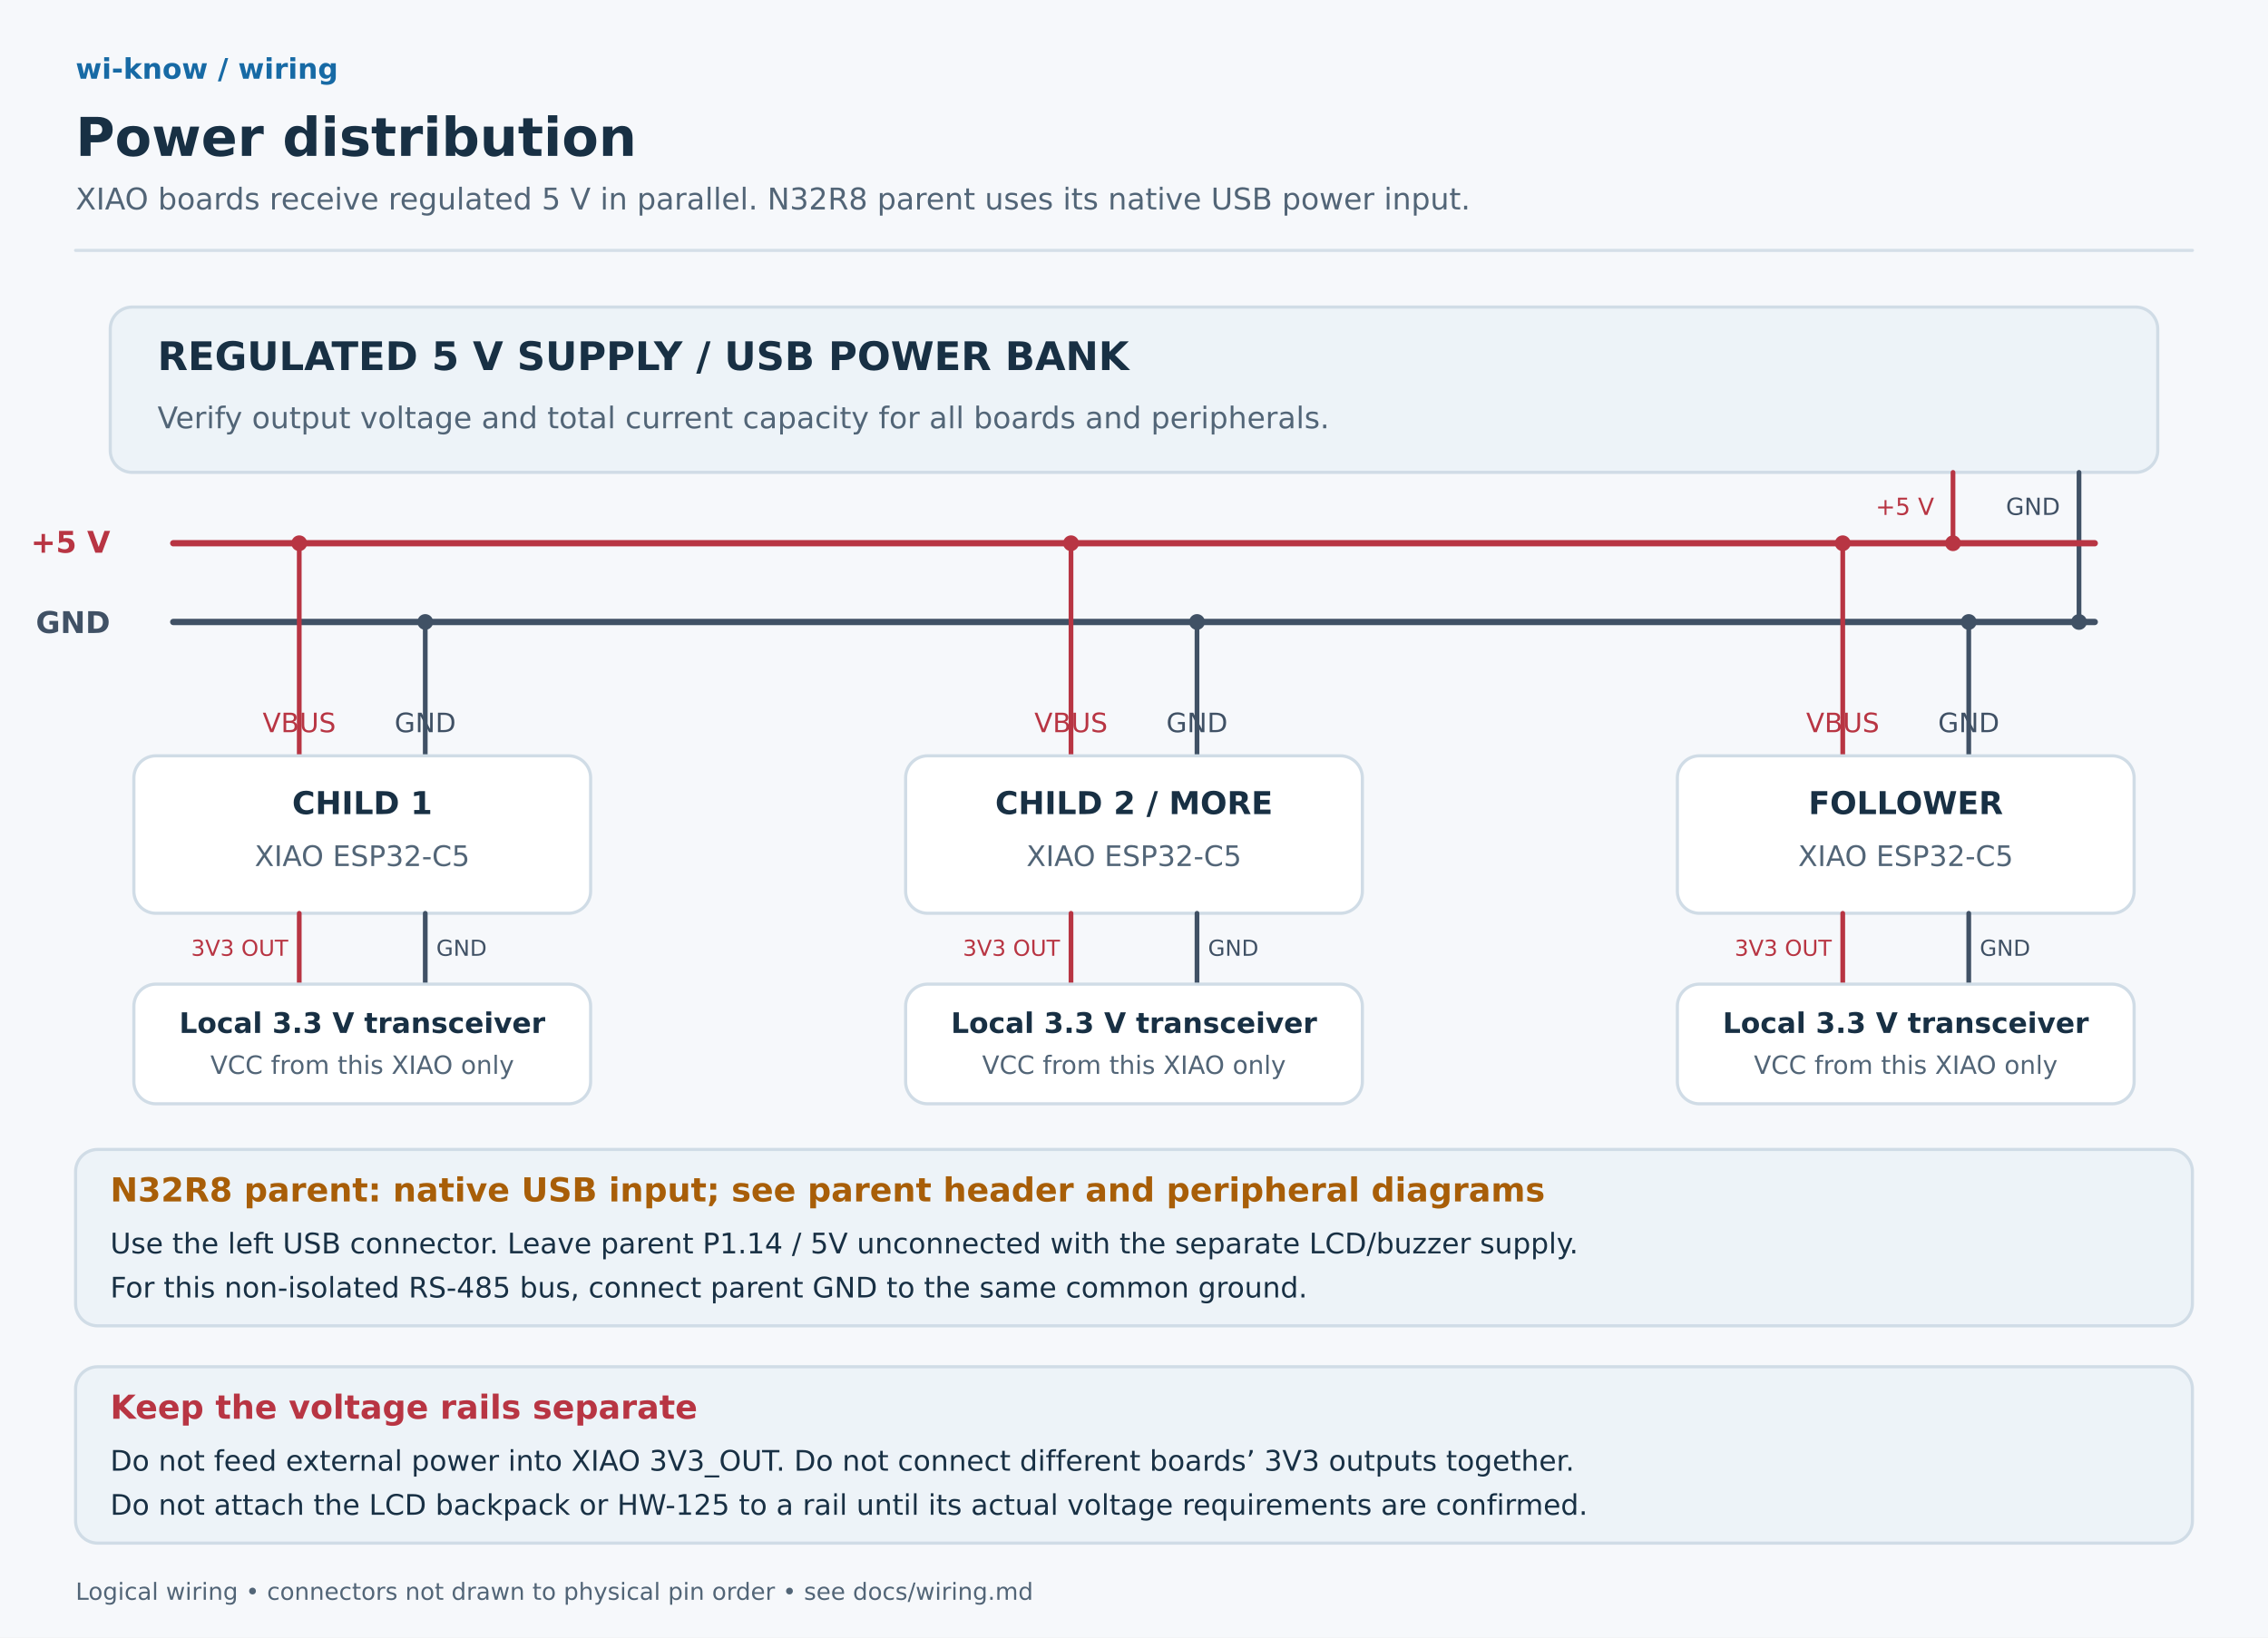
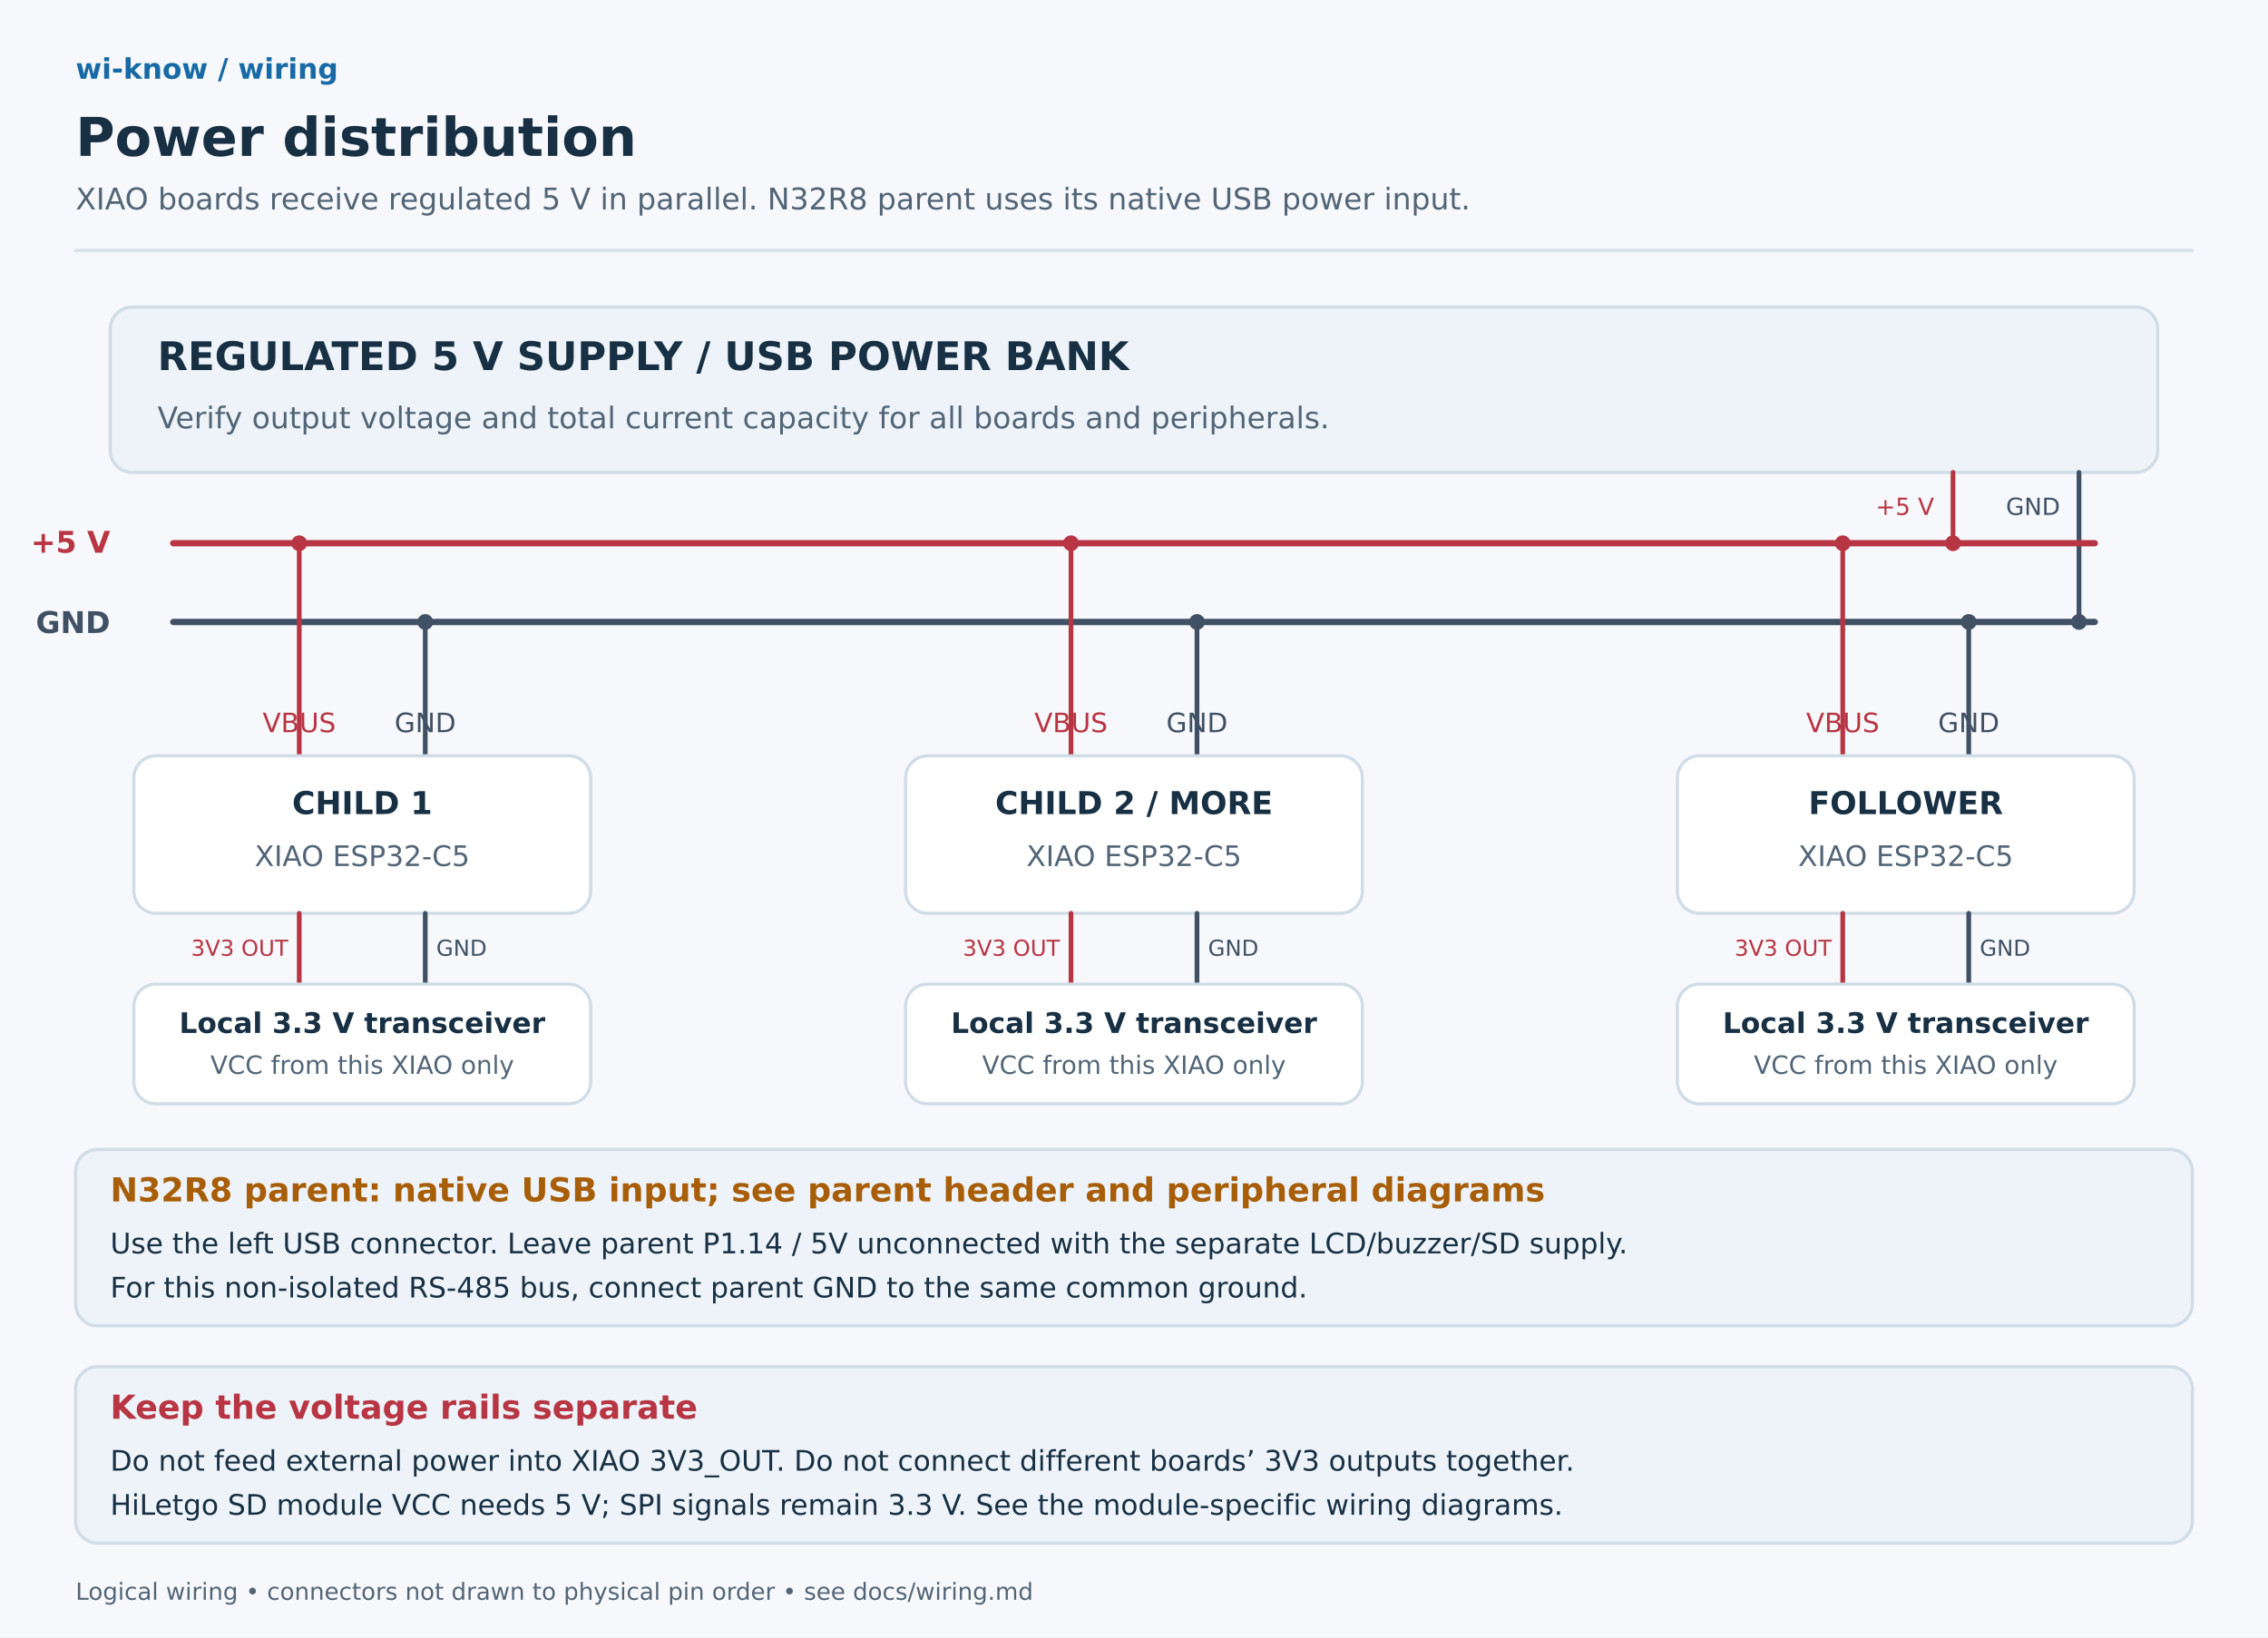
<svg xmlns="http://www.w3.org/2000/svg" width="1440" height="1040" viewBox="0 0 1440 1040" role="img" aria-labelledby="title description">
  <defs>
    <marker id="arrow-blue" markerWidth="8" markerHeight="8" refX="6" refY="3" orient="auto-start-reverse">
      <path d="M0,0 L0,6 L6,3 z" fill="#176aa5" />
    </marker>
  </defs>
  <rect width="1440" height="1040" fill="#f6f8fb" />
  <text x="48" y="50" fill="#176aa5" font-family="DejaVu Sans, Noto Sans, sans-serif" font-size="18" font-weight="700" text-anchor="start">wi-know / wiring</text>
  <text x="48" y="99" fill="#183044" font-family="DejaVu Sans, Noto Sans, sans-serif" font-size="34" font-weight="700" text-anchor="start">Power distribution</text>
  <text x="48" y="133" fill="#526577" font-family="DejaVu Sans, Noto Sans, sans-serif" font-size="19" font-weight="400" text-anchor="start">XIAO boards receive regulated 5 V in parallel. N32R8 parent uses its native USB power input.</text>
  <polyline points="48,159 1392,159" fill="none" stroke="#d5dfe8" stroke-width="2" stroke-linejoin="round" stroke-linecap="round" />
  <rect x="70" y="195" width="1300" height="105" rx="14" fill="#edf3f8" stroke="#d0dce6" stroke-width="2" />
  <text x="100" y="235" fill="#183044" font-family="DejaVu Sans, Noto Sans, sans-serif" font-size="25" font-weight="700" text-anchor="start">REGULATED 5 V SUPPLY / USB POWER BANK</text>
  <text x="100" y="272" fill="#526577" font-family="DejaVu Sans, Noto Sans, sans-serif" font-size="19" font-weight="400" text-anchor="start">Verify output voltage and total current capacity for all boards and peripherals.</text>
  <polyline points="1240,300 1240,345" fill="none" stroke="#b83543" stroke-width="3" stroke-linejoin="round" stroke-linecap="round" />
  <polyline points="1320,300 1320,395" fill="none" stroke="#405165" stroke-width="3" stroke-linejoin="round" stroke-linecap="round" />
  <text x="1228" y="327" fill="#b83543" font-family="DejaVu Sans, Noto Sans, sans-serif" font-size="15" font-weight="400" text-anchor="end">+5 V</text>
  <text x="1308" y="327" fill="#405165" font-family="DejaVu Sans, Noto Sans, sans-serif" font-size="15" font-weight="400" text-anchor="end">GND</text>
  <circle cx="1240" cy="345" r="5" fill="#b83543" />
  <circle cx="1320" cy="395" r="5" fill="#405165" />
  <polyline points="110,345 1330,345" fill="none" stroke="#b83543" stroke-width="4" stroke-linejoin="round" stroke-linecap="round" />
  <polyline points="110,395 1330,395" fill="none" stroke="#405165" stroke-width="4" stroke-linejoin="round" stroke-linecap="round" />
  <text x="70" y="351" fill="#b83543" font-family="DejaVu Sans, Noto Sans, sans-serif" font-size="19" font-weight="700" text-anchor="end">+5 V</text>
  <text x="70" y="402" fill="#405165" font-family="DejaVu Sans, Noto Sans, sans-serif" font-size="19" font-weight="700" text-anchor="end">GND</text>
  <polyline points="190,345 190,480" fill="none" stroke="#b83543" stroke-width="3" stroke-linejoin="round" stroke-linecap="round" />
  <polyline points="270,395 270,480" fill="none" stroke="#405165" stroke-width="3" stroke-linejoin="round" stroke-linecap="round" />
  <circle cx="190" cy="345" r="5" fill="#b83543" />
  <circle cx="270" cy="395" r="5" fill="#405165" />
  <text x="190" y="465" fill="#b83543" font-family="DejaVu Sans, Noto Sans, sans-serif" font-size="17" font-weight="400" text-anchor="middle">VBUS</text>
  <text x="270" y="465" fill="#405165" font-family="DejaVu Sans, Noto Sans, sans-serif" font-size="17" font-weight="400" text-anchor="middle">GND</text>
  <rect x="85" y="480" width="290" height="100" rx="14" fill="white" stroke="#d0dce6" stroke-width="2" />
  <text x="230" y="517" fill="#183044" font-family="DejaVu Sans, Noto Sans, sans-serif" font-size="20" font-weight="700" text-anchor="middle">CHILD 1</text>
  <text x="230" y="550" fill="#526577" font-family="DejaVu Sans, Noto Sans, sans-serif" font-size="18" font-weight="400" text-anchor="middle">XIAO ESP32-C5</text>
  <polyline points="190,580 190,625" fill="none" stroke="#b83543" stroke-width="3" stroke-linejoin="round" stroke-linecap="round" />
  <polyline points="270,580 270,625" fill="none" stroke="#405165" stroke-width="3" stroke-linejoin="round" stroke-linecap="round" />
  <text x="183" y="607" fill="#b83543" font-family="DejaVu Sans, Noto Sans, sans-serif" font-size="14" font-weight="400" text-anchor="end">3V3 OUT</text>
  <text x="277" y="607" fill="#405165" font-family="DejaVu Sans, Noto Sans, sans-serif" font-size="14" font-weight="400" text-anchor="start">GND</text>
  <rect x="85" y="625" width="290" height="76" rx="14" fill="white" stroke="#d0dce6" stroke-width="2" />
  <text x="230" y="656" fill="#183044" font-family="DejaVu Sans, Noto Sans, sans-serif" font-size="18" font-weight="700" text-anchor="middle">Local 3.3 V transceiver</text>
  <text x="230" y="682" fill="#526577" font-family="DejaVu Sans, Noto Sans, sans-serif" font-size="16" font-weight="400" text-anchor="middle">VCC from this XIAO only</text>
  <polyline points="680,345 680,480" fill="none" stroke="#b83543" stroke-width="3" stroke-linejoin="round" stroke-linecap="round" />
  <polyline points="760,395 760,480" fill="none" stroke="#405165" stroke-width="3" stroke-linejoin="round" stroke-linecap="round" />
  <circle cx="680" cy="345" r="5" fill="#b83543" />
  <circle cx="760" cy="395" r="5" fill="#405165" />
  <text x="680" y="465" fill="#b83543" font-family="DejaVu Sans, Noto Sans, sans-serif" font-size="17" font-weight="400" text-anchor="middle">VBUS</text>
  <text x="760" y="465" fill="#405165" font-family="DejaVu Sans, Noto Sans, sans-serif" font-size="17" font-weight="400" text-anchor="middle">GND</text>
  <rect x="575" y="480" width="290" height="100" rx="14" fill="white" stroke="#d0dce6" stroke-width="2" />
  <text x="720" y="517" fill="#183044" font-family="DejaVu Sans, Noto Sans, sans-serif" font-size="20" font-weight="700" text-anchor="middle">CHILD 2 / MORE</text>
  <text x="720" y="550" fill="#526577" font-family="DejaVu Sans, Noto Sans, sans-serif" font-size="18" font-weight="400" text-anchor="middle">XIAO ESP32-C5</text>
  <polyline points="680,580 680,625" fill="none" stroke="#b83543" stroke-width="3" stroke-linejoin="round" stroke-linecap="round" />
  <polyline points="760,580 760,625" fill="none" stroke="#405165" stroke-width="3" stroke-linejoin="round" stroke-linecap="round" />
  <text x="673" y="607" fill="#b83543" font-family="DejaVu Sans, Noto Sans, sans-serif" font-size="14" font-weight="400" text-anchor="end">3V3 OUT</text>
  <text x="767" y="607" fill="#405165" font-family="DejaVu Sans, Noto Sans, sans-serif" font-size="14" font-weight="400" text-anchor="start">GND</text>
  <rect x="575" y="625" width="290" height="76" rx="14" fill="white" stroke="#d0dce6" stroke-width="2" />
  <text x="720" y="656" fill="#183044" font-family="DejaVu Sans, Noto Sans, sans-serif" font-size="18" font-weight="700" text-anchor="middle">Local 3.3 V transceiver</text>
  <text x="720" y="682" fill="#526577" font-family="DejaVu Sans, Noto Sans, sans-serif" font-size="16" font-weight="400" text-anchor="middle">VCC from this XIAO only</text>
  <polyline points="1170,345 1170,480" fill="none" stroke="#b83543" stroke-width="3" stroke-linejoin="round" stroke-linecap="round" />
  <polyline points="1250,395 1250,480" fill="none" stroke="#405165" stroke-width="3" stroke-linejoin="round" stroke-linecap="round" />
  <circle cx="1170" cy="345" r="5" fill="#b83543" />
  <circle cx="1250" cy="395" r="5" fill="#405165" />
  <text x="1170" y="465" fill="#b83543" font-family="DejaVu Sans, Noto Sans, sans-serif" font-size="17" font-weight="400" text-anchor="middle">VBUS</text>
  <text x="1250" y="465" fill="#405165" font-family="DejaVu Sans, Noto Sans, sans-serif" font-size="17" font-weight="400" text-anchor="middle">GND</text>
  <rect x="1065" y="480" width="290" height="100" rx="14" fill="white" stroke="#d0dce6" stroke-width="2" />
  <text x="1210" y="517" fill="#183044" font-family="DejaVu Sans, Noto Sans, sans-serif" font-size="20" font-weight="700" text-anchor="middle">FOLLOWER</text>
  <text x="1210" y="550" fill="#526577" font-family="DejaVu Sans, Noto Sans, sans-serif" font-size="18" font-weight="400" text-anchor="middle">XIAO ESP32-C5</text>
  <polyline points="1170,580 1170,625" fill="none" stroke="#b83543" stroke-width="3" stroke-linejoin="round" stroke-linecap="round" />
  <polyline points="1250,580 1250,625" fill="none" stroke="#405165" stroke-width="3" stroke-linejoin="round" stroke-linecap="round" />
  <text x="1163" y="607" fill="#b83543" font-family="DejaVu Sans, Noto Sans, sans-serif" font-size="14" font-weight="400" text-anchor="end">3V3 OUT</text>
  <text x="1257" y="607" fill="#405165" font-family="DejaVu Sans, Noto Sans, sans-serif" font-size="14" font-weight="400" text-anchor="start">GND</text>
  <rect x="1065" y="625" width="290" height="76" rx="14" fill="white" stroke="#d0dce6" stroke-width="2" />
  <text x="1210" y="656" fill="#183044" font-family="DejaVu Sans, Noto Sans, sans-serif" font-size="18" font-weight="700" text-anchor="middle">Local 3.3 V transceiver</text>
  <text x="1210" y="682" fill="#526577" font-family="DejaVu Sans, Noto Sans, sans-serif" font-size="16" font-weight="400" text-anchor="middle">VCC from this XIAO only</text>
  <rect x="48" y="730" width="1344" height="112" rx="14" fill="#edf3f8" stroke="#d0dce6" stroke-width="2" />
  <text x="70" y="763" fill="#a85e08" font-family="DejaVu Sans, Noto Sans, sans-serif" font-size="21" font-weight="700" text-anchor="start">N32R8 parent: native USB input; see parent header and peripheral diagrams</text>
-   <text x="70" y="796" fill="#183044" font-family="DejaVu Sans, Noto Sans, sans-serif" font-size="18" font-weight="400" text-anchor="start">Use the left USB connector. Leave parent P1.14 / 5V unconnected with the separate LCD/buzzer supply.</text>
+   <text x="70" y="796" fill="#183044" font-family="DejaVu Sans, Noto Sans, sans-serif" font-size="18" font-weight="400" text-anchor="start">Use the left USB connector. Leave parent P1.14 / 5V unconnected with the separate LCD/buzzer/SD supply.</text>
  <text x="70" y="824" fill="#183044" font-family="DejaVu Sans, Noto Sans, sans-serif" font-size="18" font-weight="400" text-anchor="start">For this non-isolated RS-485 bus, connect parent GND to the same common ground.</text>
  <rect x="48" y="868" width="1344" height="112" rx="14" fill="#edf3f8" stroke="#d0dce6" stroke-width="2" />
  <text x="70" y="901" fill="#b83543" font-family="DejaVu Sans, Noto Sans, sans-serif" font-size="21" font-weight="700" text-anchor="start">Keep the voltage rails separate</text>
  <text x="70" y="934" fill="#183044" font-family="DejaVu Sans, Noto Sans, sans-serif" font-size="18" font-weight="400" text-anchor="start">Do not feed external power into XIAO 3V3_OUT. Do not connect different boards’ 3V3 outputs together.</text>
-   <text x="70" y="962" fill="#183044" font-family="DejaVu Sans, Noto Sans, sans-serif" font-size="18" font-weight="400" text-anchor="start">Do not attach the LCD backpack or HW-125 to a rail until its actual voltage requirements are confirmed.</text>
+   <text x="70" y="962" fill="#183044" font-family="DejaVu Sans, Noto Sans, sans-serif" font-size="18" font-weight="400" text-anchor="start">HiLetgo SD module VCC needs 5 V; SPI signals remain 3.3 V. See the module-specific wiring diagrams.</text>
  <text x="48" y="1016" fill="#526577" font-family="DejaVu Sans, Noto Sans, sans-serif" font-size="15" font-weight="400" text-anchor="start">Logical wiring • connectors not drawn to physical pin order • see docs/wiring.md</text>
</svg>
